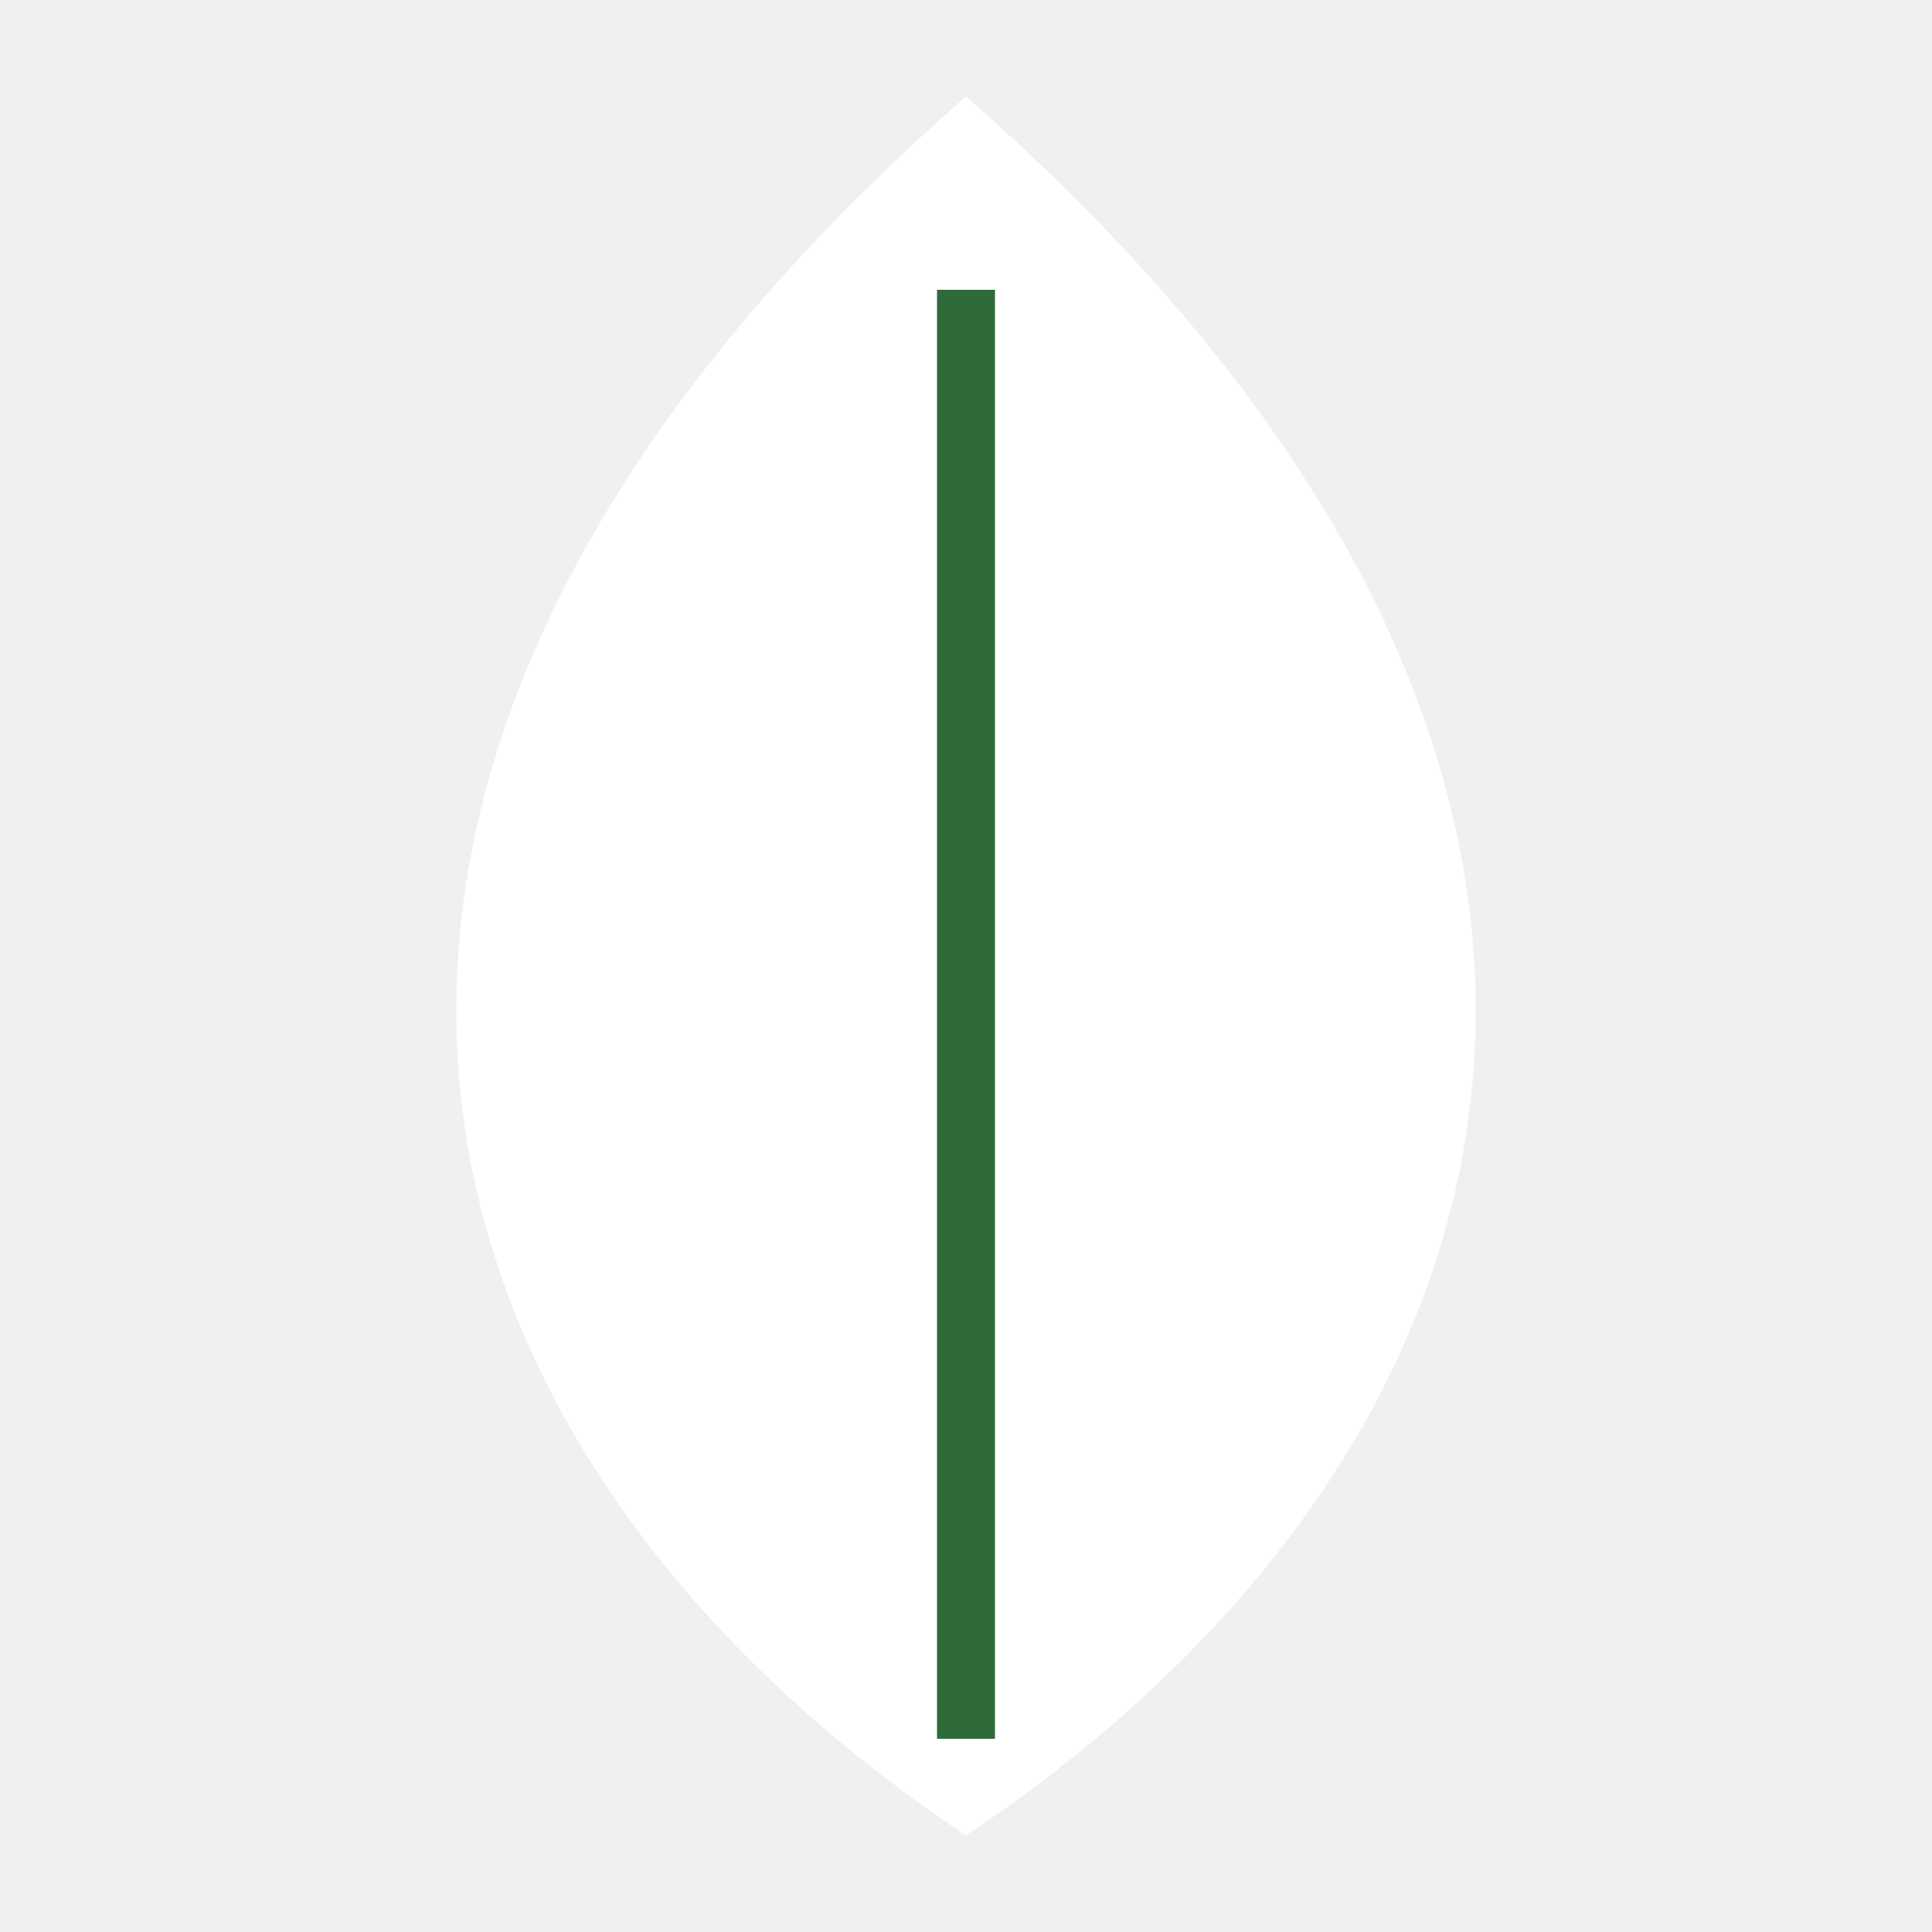
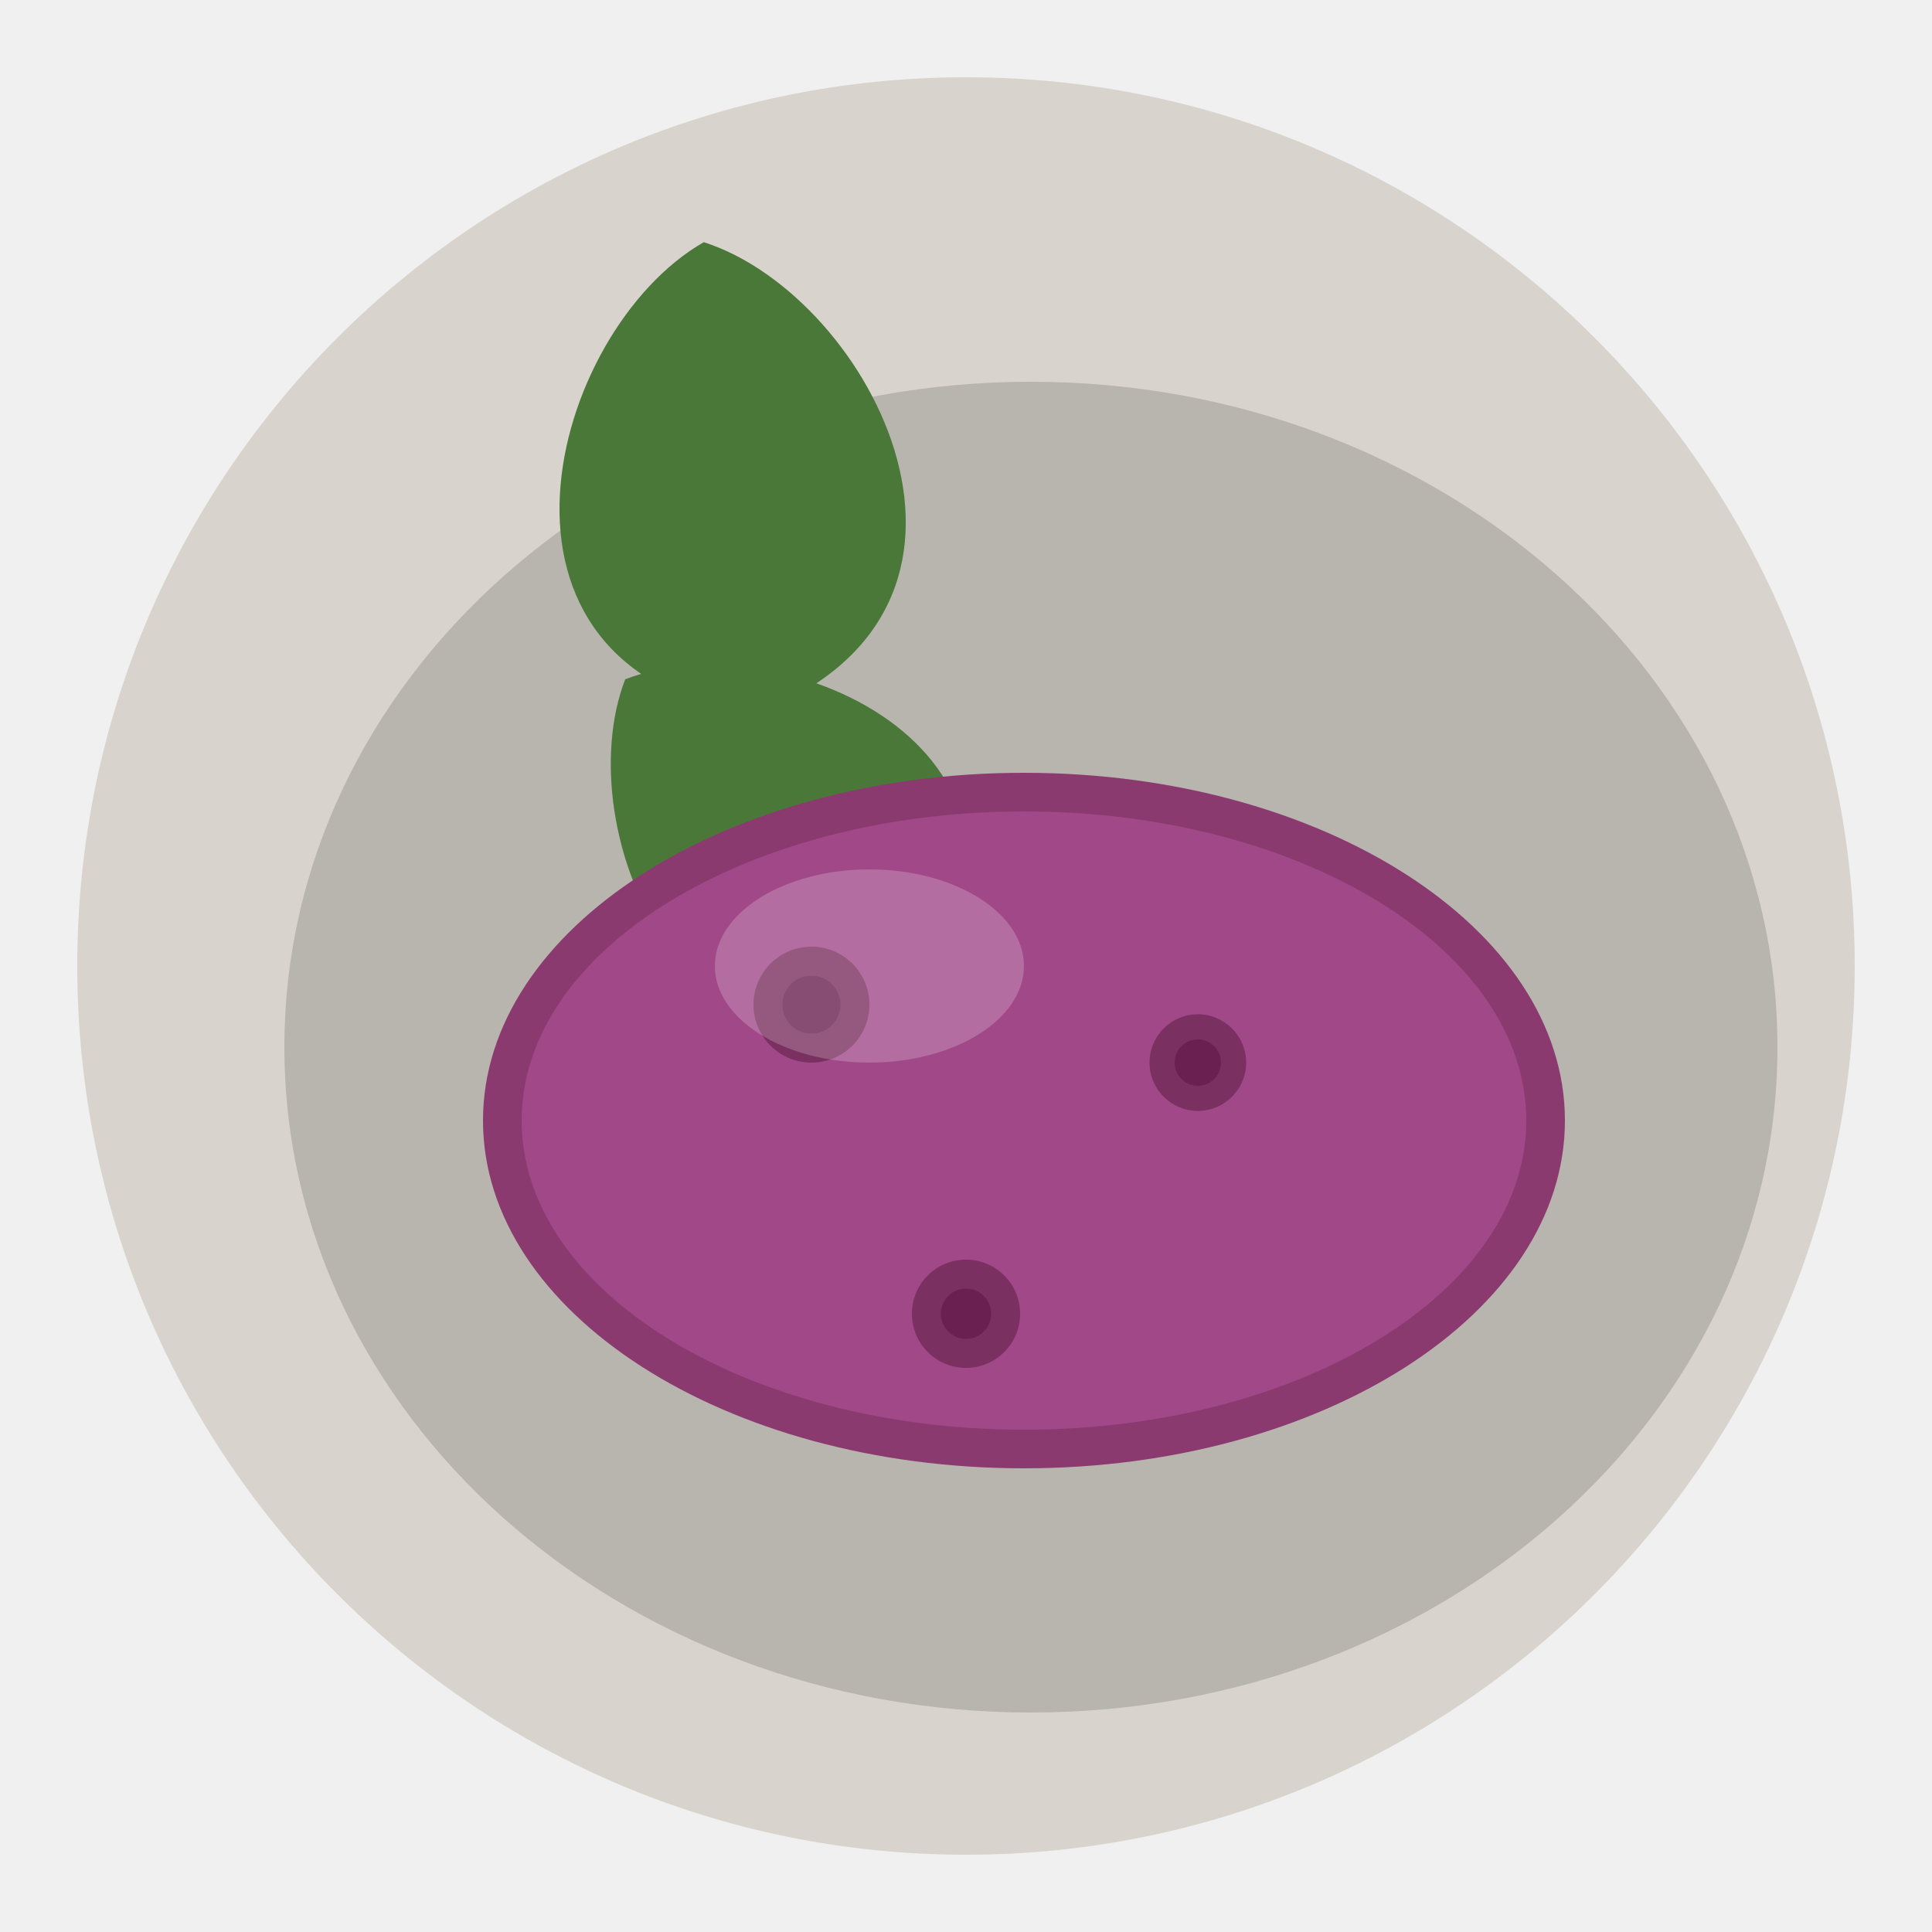
- <svg xmlns="http://www.w3.org/2000/svg" viewBox="0 0 100 100" role="img" aria-label="foglia decorativa">
-   <path d="M50 95C20 75 10 40 50 5c40 35 30 70 0 90Z" fill="#fff" />
-   <path d="M50 90V15" stroke="#2f6b3a" stroke-width="3" />
+ <svg xmlns="http://www.w3.org/2000/svg" viewBox="-50 -50 100 100" width="100" height="100" role="img" aria-label="patata dolce">
+   <circle cx="0" cy="0" r="46" fill="#6b4e2a" opacity="0.18" />
+   <ellipse cx="3.36" cy="4.2" rx="38.64" ry="34.44" fill="rgba(0,0,0,.15)" />
+   <g transform="translate(-1.8 1) rotate(315)">
+     <path d="M0 0 C 14 -3.6, 7.7 -19, 0 -22.4 C -7.7 -19, -14 -3.6, 0 0 Z" fill="#4a7838" />
+   </g>
+   <g transform="translate(5.2 1.4) rotate(116)">
+     <path d="M0 0 C 12 -3.1, 6.6 -16.4, 0 -19.4 C -6.6 -16.4, -12 -3.1, 0 0 Z" fill="#6a9a52" />
+   </g>
+   <g transform="translate(-11 -13) rotate(354)">
+     <path d="M0 0 C 15 -3.9, 8.4 -20.9, 0 -24.6 C -8.4 -20.9, -15 -3.9, 0 0 Z" fill="#4a7838" />
+   </g>
+   <g transform="translate(13 7) rotate(296)">
+     <path d="M0 0 C 9.5 -2.5, 5.2 -13, 0 -15.4 C -5.2 -13, -9.5 -2.5, 0 0 Z" fill="#6a9a52" />
+   </g>
+   <ellipse cx="3" cy="8" rx="28" ry="18" fill="#8b3a70" />
+   <ellipse cx="3" cy="8" rx="26" ry="16" fill="#a04888" />
+   <circle cx="-8" cy="2" r="3" fill="#7a3060" />
+   <circle cx="-8" cy="2" r="1.5" fill="#6a2050" />
+   <circle cx="12" cy="5" r="2.5" fill="#7a3060" />
+   <circle cx="12" cy="5" r="1.2" fill="#6a2050" />
+   <circle cx="0" cy="18" r="2.8" fill="#7a3060" />
+   <circle cx="0" cy="18" r="1.3" fill="#6a2050" />
+   <ellipse cx="-5" cy="0" rx="8" ry="5" fill="rgba(255,255,255,.2)" />
</svg>
